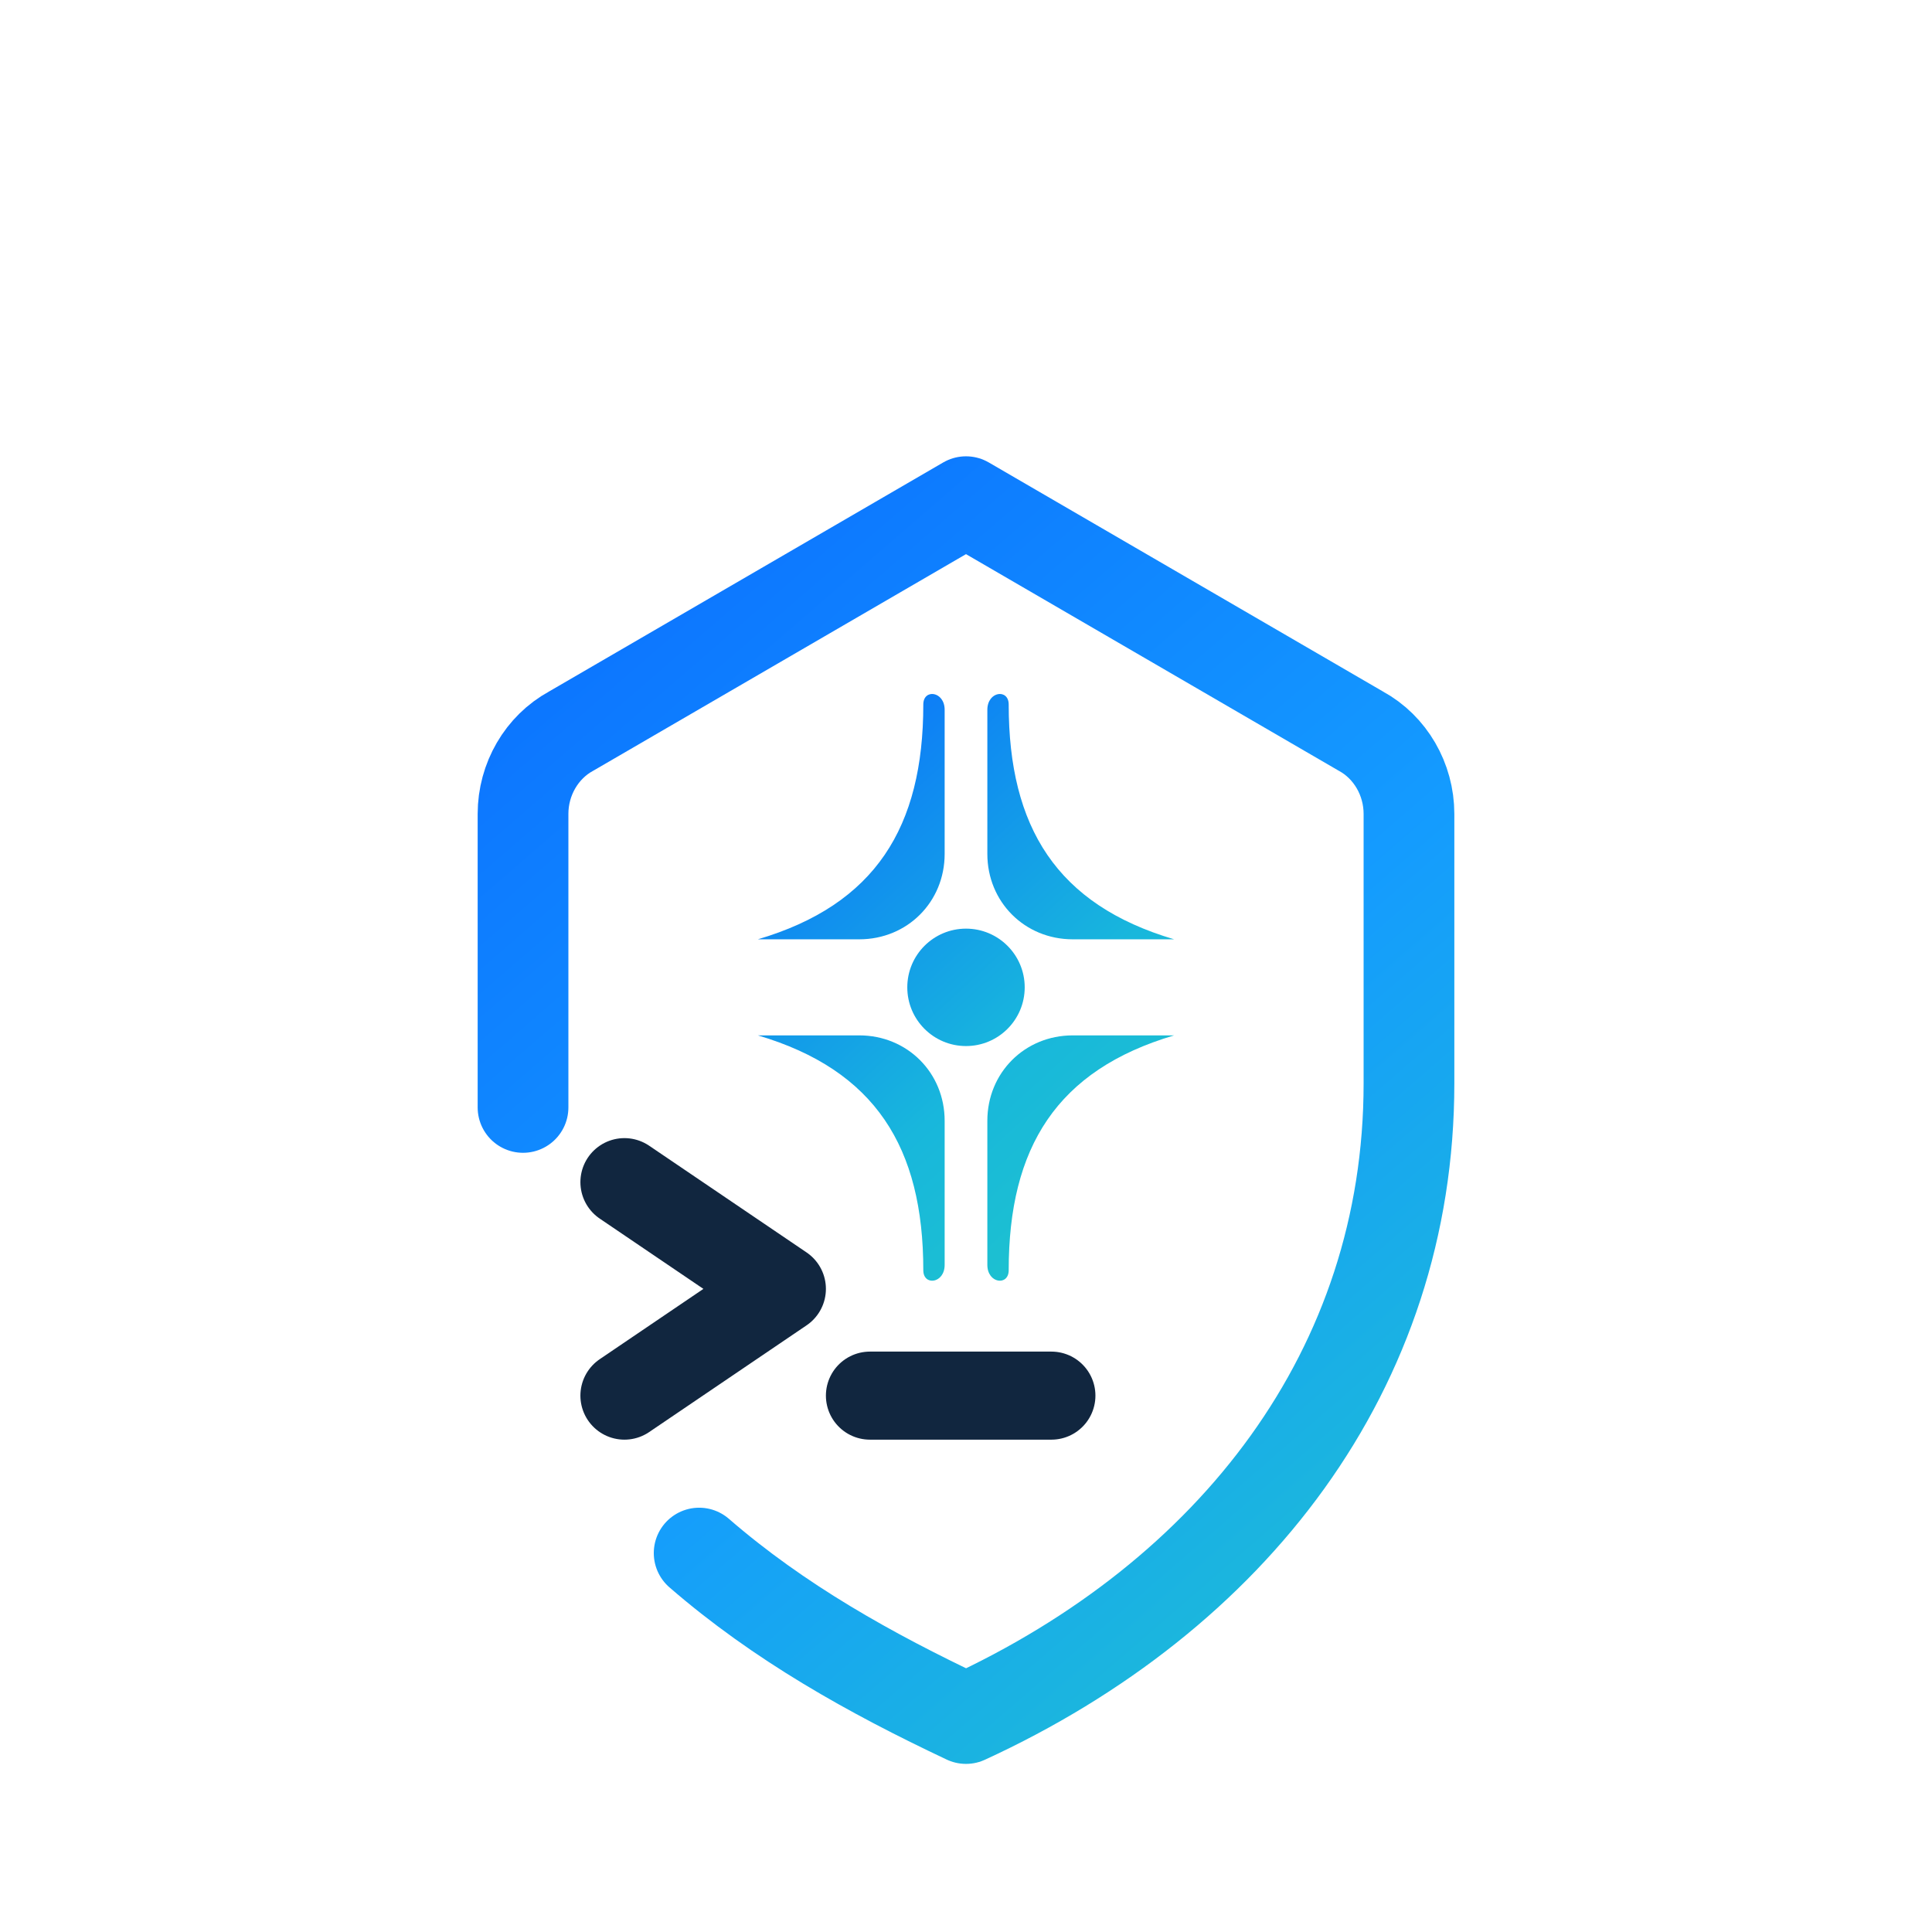
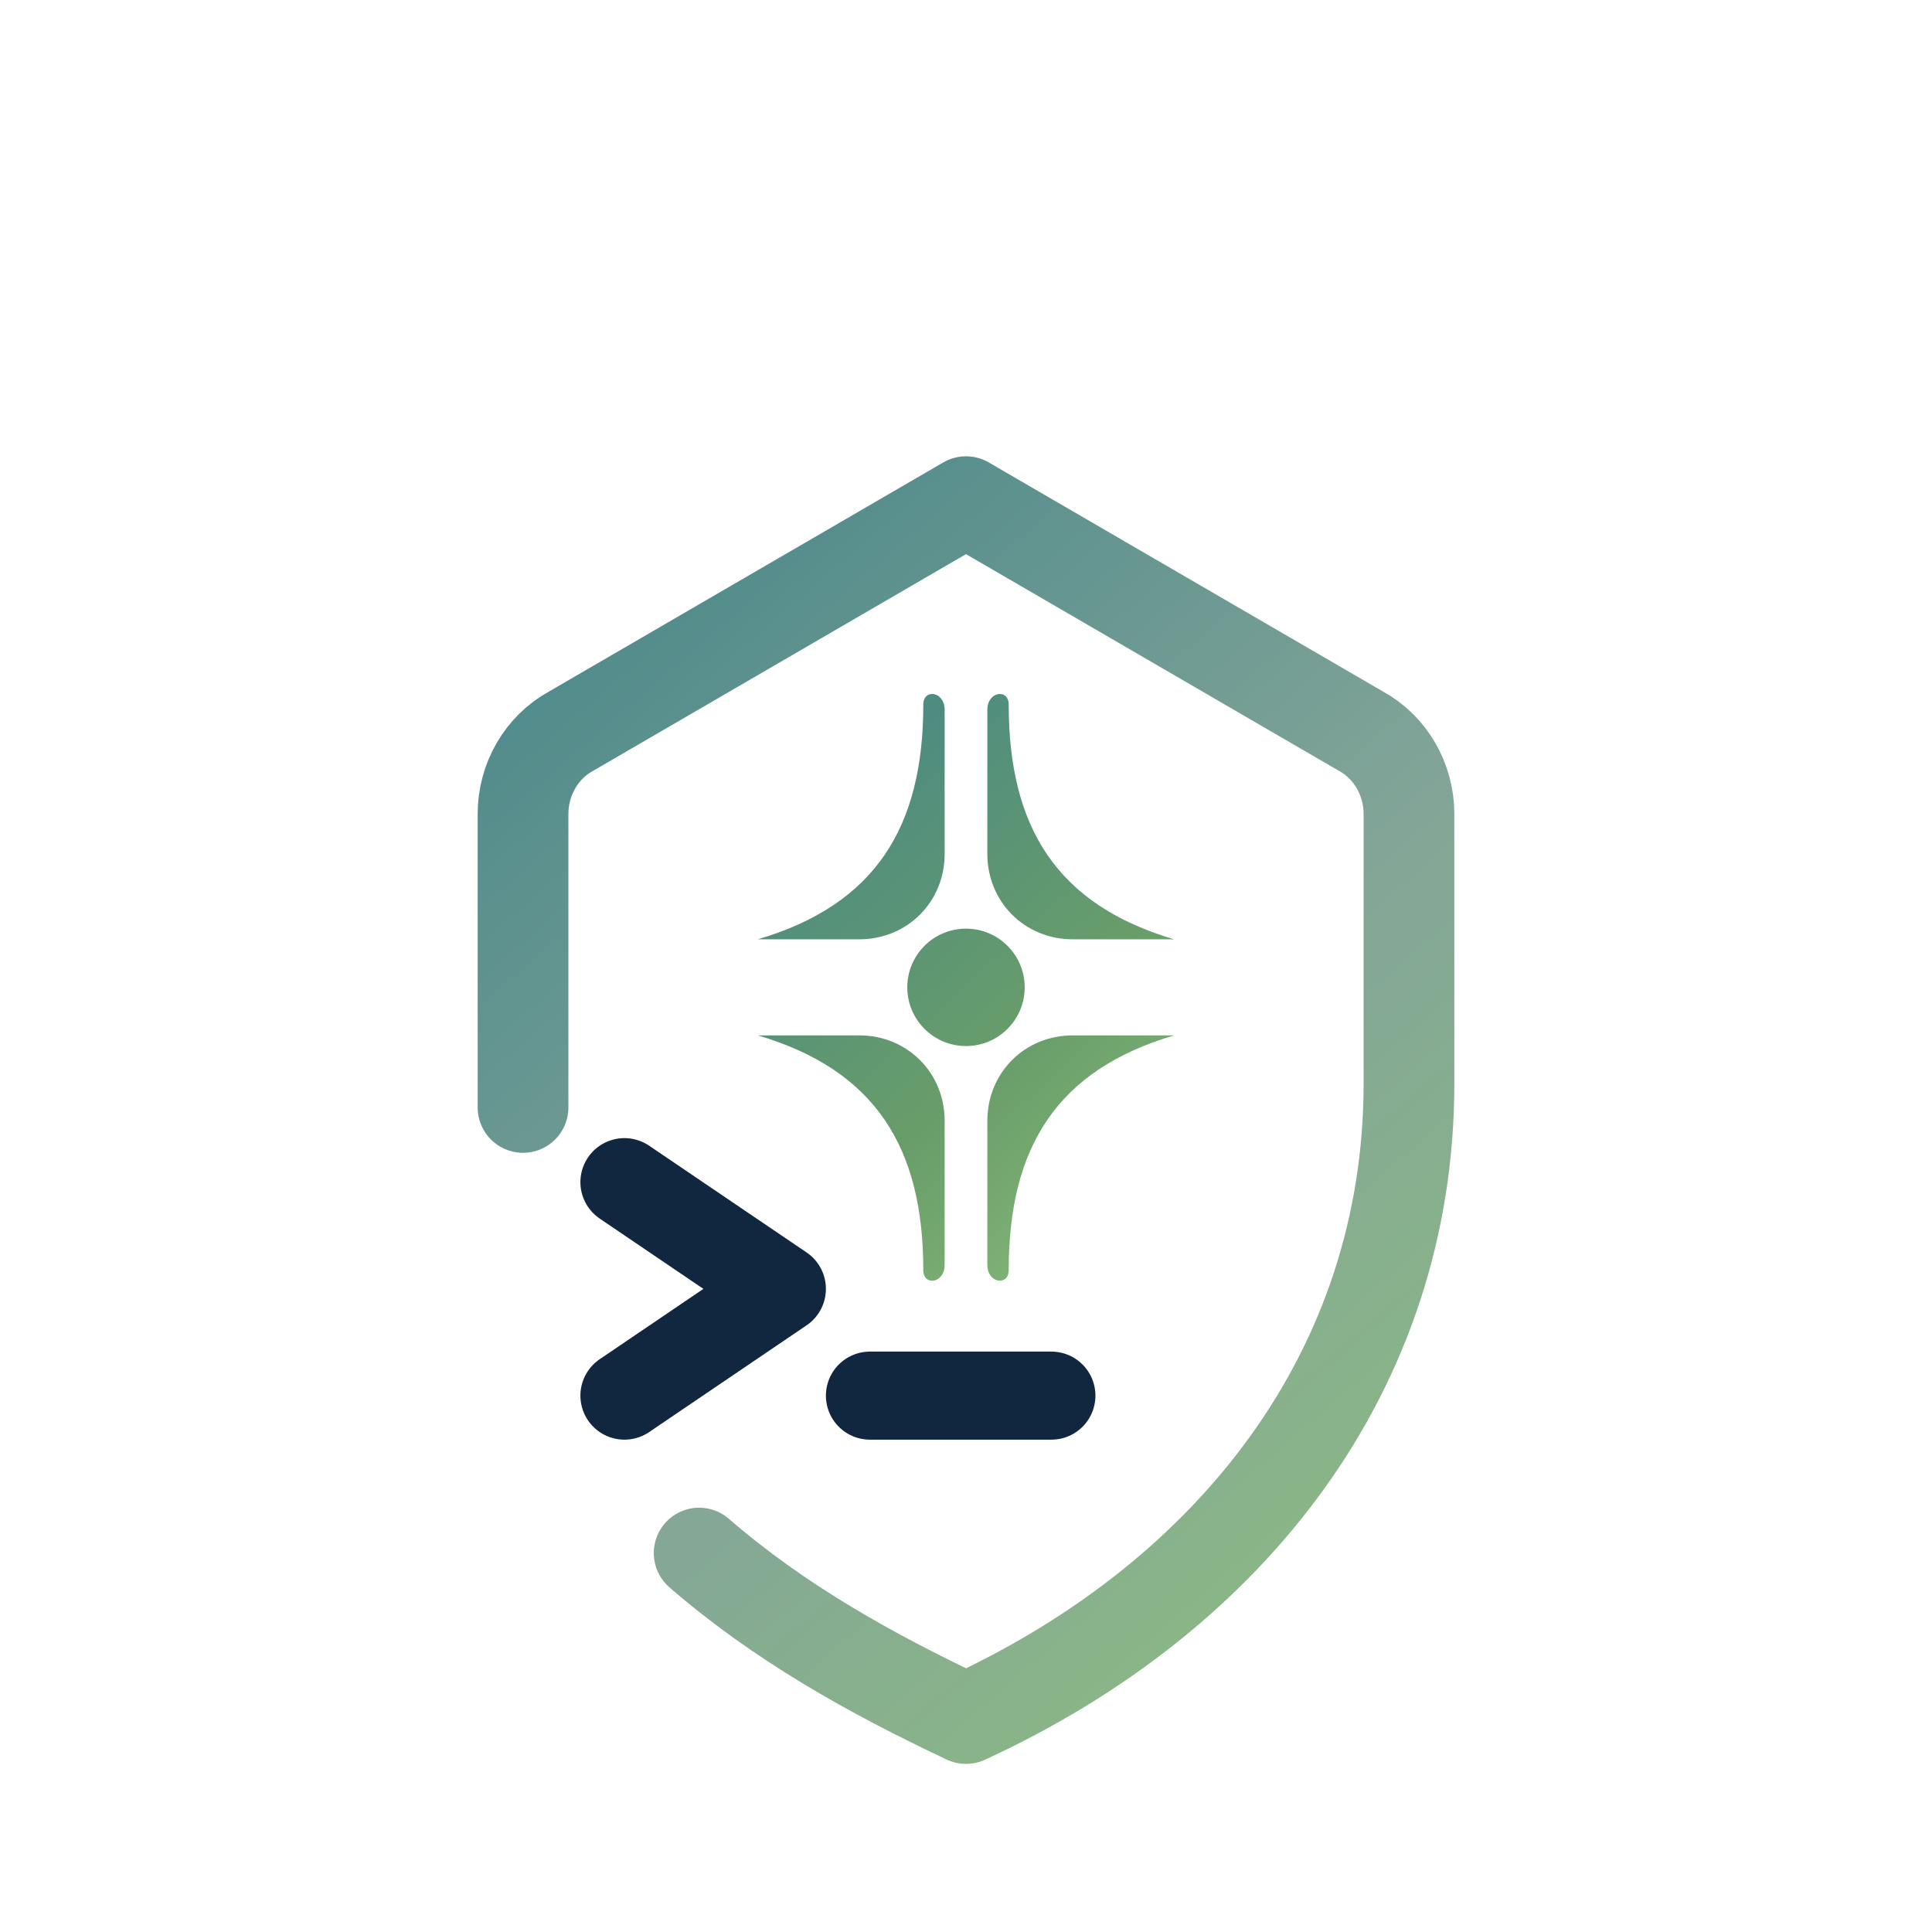
<svg xmlns="http://www.w3.org/2000/svg" width="724" height="724" viewBox="0 0 724 724" fill="none" role="img" aria-labelledby="title desc">
  <defs>
    <linearGradient id="shieldStroke" x1="108" y1="132" x2="508" y2="594" gradientUnits="userSpaceOnUse">
-       <stop offset="0" stop-color="#0A6CFF" />
-       <stop offset="0.52" stop-color="#149BFF" />
-       <stop offset="1" stop-color="#20C8C7" />
+       <stop offset="0" stop-color="#458588" />
+       <stop offset="0.52" stop-color="#83a598" />
+       <stop offset="1" stop-color="#8ec07c" />
    </linearGradient>
    <linearGradient id="airsMark" x1="200" y1="220" x2="382" y2="420" gradientUnits="userSpaceOnUse">
-       <stop offset="0" stop-color="#0A6CFF" />
-       <stop offset="0.58" stop-color="#18B7DC" />
-       <stop offset="1" stop-color="#20C8C7" />
+       <stop offset="0" stop-color="#458588" />
+       <stop offset="0.58" stop-color="#689d6a" />
+       <stop offset="1" stop-color="#8ec07c" />
    </linearGradient>
    <linearGradient id="airsWord" x1="1320" y1="245" x2="1710" y2="460" gradientUnits="userSpaceOnUse">
-       <stop offset="0" stop-color="#0A6CFF" />
-       <stop offset="0.58" stop-color="#149BFF" />
-       <stop offset="1" stop-color="#20C8C7" />
+       <stop offset="0" stop-color="#fabd2f" />
+       <stop offset="0.58" stop-color="#fe8019" />
+       <stop offset="1" stop-color="#d65d0e" />
    </linearGradient>
  </defs>
  <g transform="translate(80 50) scale(1.0)">
    <g id="prisma-airs-cli-icon" stroke-linecap="round" stroke-linejoin="round">
      <path d="M116 365V255C116 242 123 230 134 224L282 138L430 224C441 230 448 242 448 255V356C448 463 382 548 282 594C246 577 212 558 182 532" fill="none" stroke="url(#shieldStroke)" stroke-width="34" />
      <g fill="url(#airsMark)">
        <path d="M266 214C266 260 248 289 204 302H242C260 302 274 288 274 270V216C274 209 266 208 266 214Z" />
        <path d="M298 214C298 260 316 289 360 302H322C304 302 290 288 290 270V216C290 209 298 208 298 214Z" />
        <path d="M204 338C248 351 266 380 266 426C266 432 274 431 274 424V370C274 352 260 338 242 338H204Z" />
        <path d="M360 338C316 351 298 380 298 426C298 432 290 431 290 424V370C290 352 304 338 322 338H360Z" />
        <circle cx="282" cy="320" r="22" />
      </g>
      <path d="M154 393L213 433L154 473" fill="none" stroke="#11263F" stroke-width="33" />
      <path d="M246 473H314" fill="none" stroke="#11263F" stroke-width="33" />
    </g>
  </g>
</svg>
